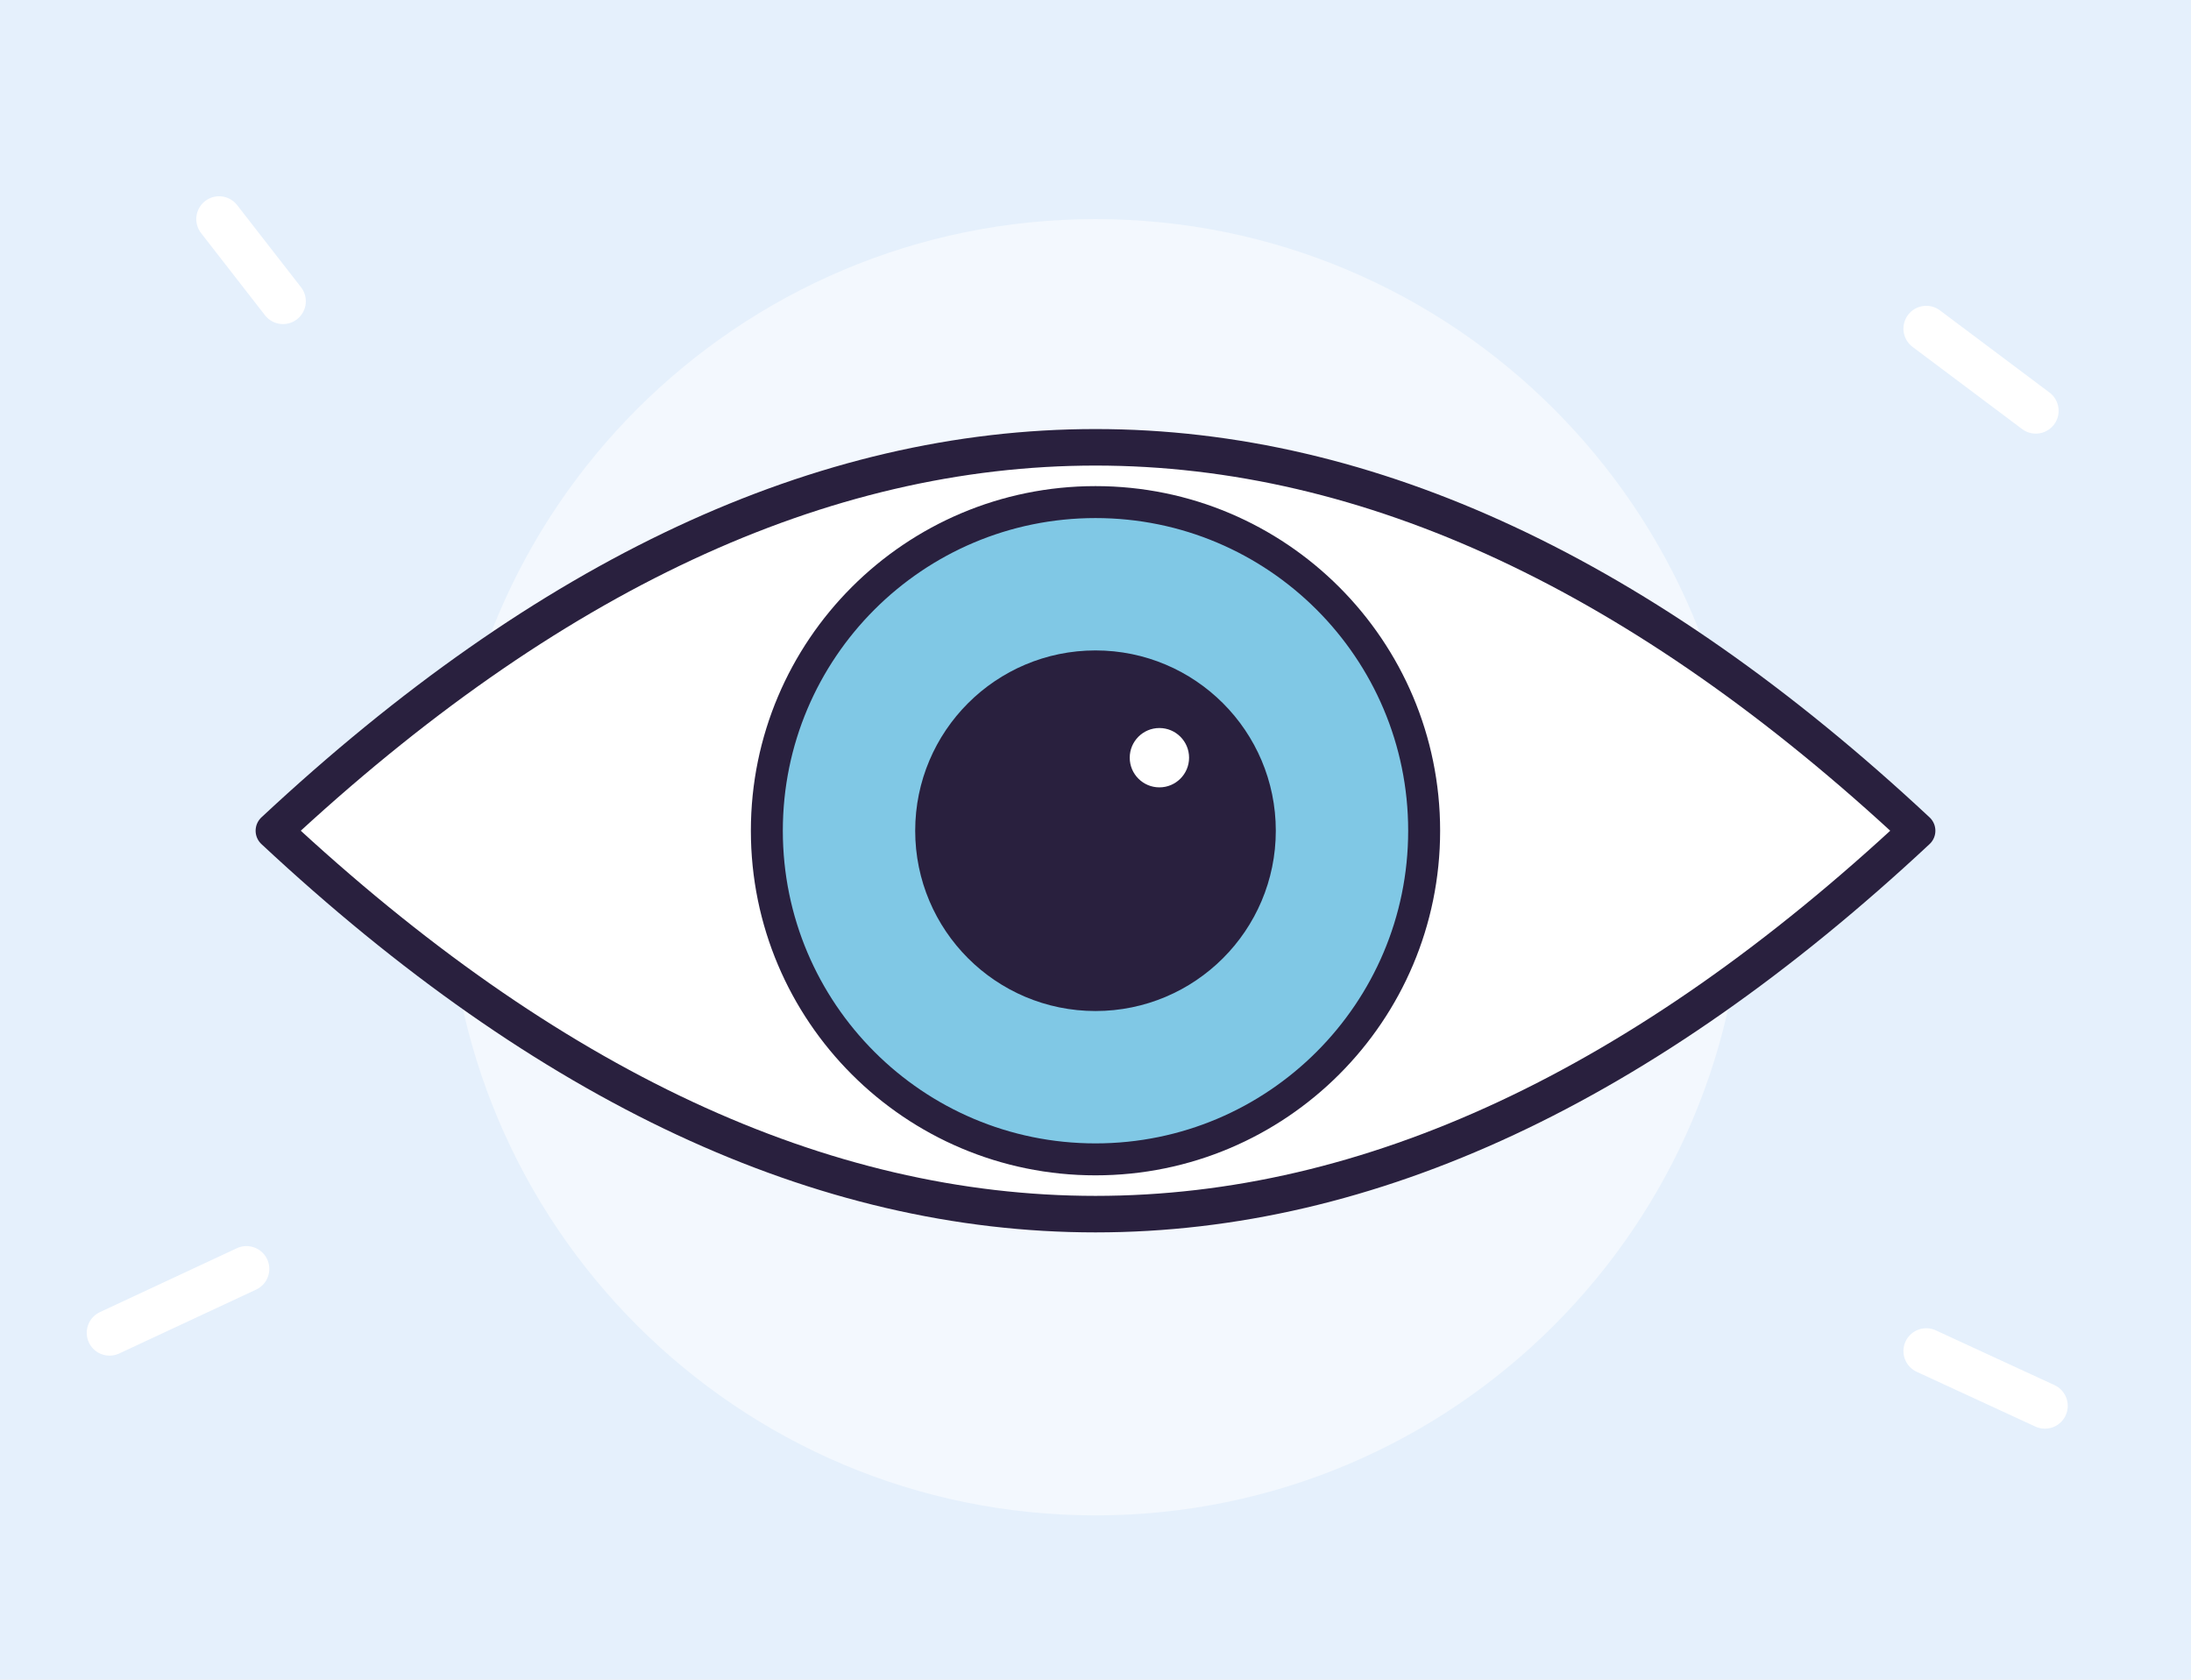
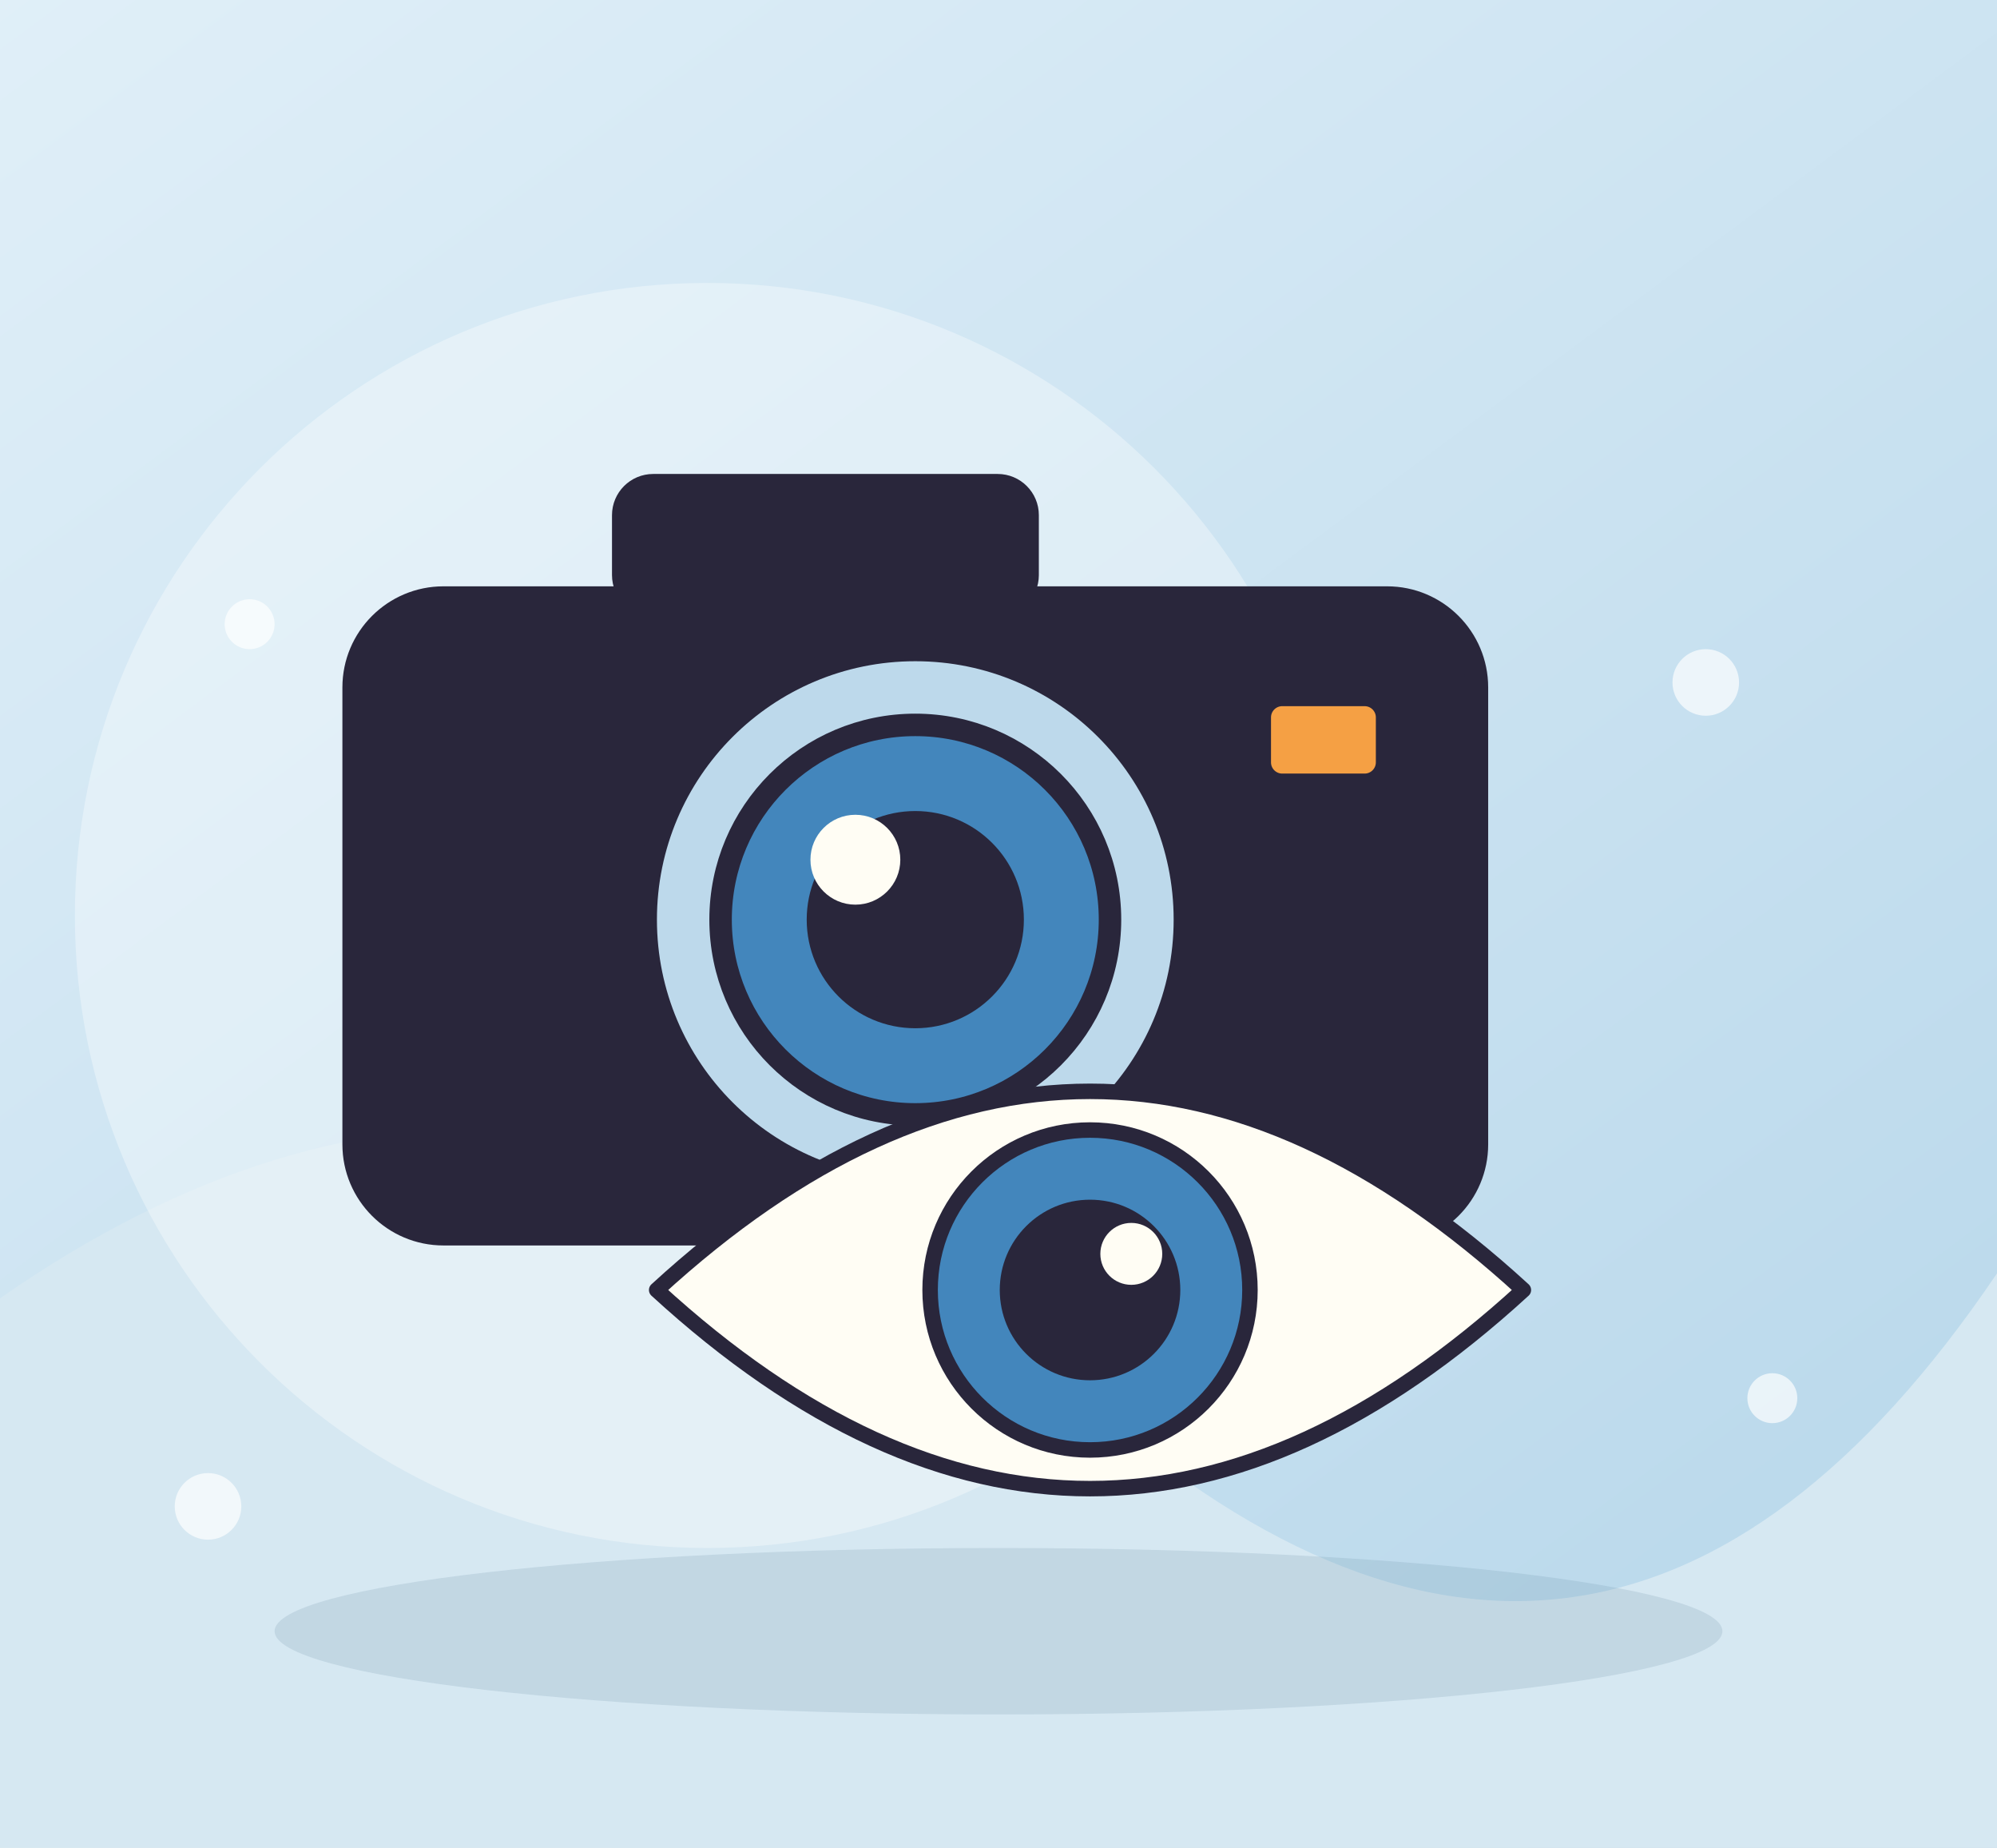
- <svg xmlns="http://www.w3.org/2000/svg" viewBox="0 0 240 184" role="img">
-   <rect width="240" height="184" fill="#e5f0fc" />
-   <circle cx="120" cy="95" r="71" fill="#fff" opacity=".52" />
-   <path d="M12 146l15-7m184-103 12 9m-12 103 13 6M24 24l7 9" fill="none" stroke="#fff" stroke-width="5" stroke-linecap="round" />
-   <g stroke="#29203e" stroke-width="3.5" stroke-linecap="round" stroke-linejoin="round">
-     <path d="M30 91q90-84 180 0-90 84-180 0z" fill="#ffffff" stroke="#29203e" stroke-width="4" stroke-linecap="round" stroke-linejoin="round" />
-     <circle cx="120" cy="91" r="36" fill="#80c8e5" />
-     <circle cx="120" cy="91" r="18" fill="#29203e" />
-     <circle cx="127" cy="83" r="5" fill="#ffffff" />
+ <svg xmlns="http://www.w3.org/2000/svg" viewBox="0 0 240 222" role="img">
+   <defs>
+     <linearGradient id="bg" x2=".8" y2="1">
+       <stop stop-color="#e0eff8" />
+       <stop offset="1" stop-color="#b9d8eb" />
+     </linearGradient>
+   </defs>
+   <rect width="240" height="222" fill="url(#bg)" />
+   <path d="M0 156Q66 110 129 167T240 153V222H0Z" fill="#d6e8f2" />
+   <circle cx="85" cy="110" r="76" fill="#fff" opacity=".34" />
+   <g fill="#fff" opacity=".68">
+     <circle cx="30" cy="75" r="3" />
+     <circle cx="205" cy="82" r="4" />
+     <circle cx="213" cy="168" r="3" />
+     <circle cx="25" cy="181" r="4" />
+   </g>
+   <ellipse cx="120" cy="196" rx="87" ry="10" fill="#698da5" opacity=".19" />
+   <g transform="translate(120 119)" stroke-linejoin="round" stroke-linecap="round">
+     <g transform="translate(-10 -13) scale(.9)">
+       <rect x="-75" y="-38" width="150" height="85" rx="12" fill="#29263b" stroke="#29263b" stroke-width="3" />
+       <rect x="-39" y="-53" width="54" height="16" rx="4" fill="#29263b" stroke="#29263b" stroke-width="3" />
+       <circle cx="0" cy="5" r="36" fill="#bdd9eb" stroke="#29263b" stroke-width="3" />
+       <circle cx="0" cy="5" r="26" fill="#4386bc" stroke="#29263b" stroke-width="3" />
+       <circle cx="0" cy="5" r="13" fill="#29263b" stroke="#29263b" stroke-width="3" />
+       <circle cx="-8" cy="-3" r="6" fill="#fffdf4" stroke="none" stroke-width="3" />
+       <rect x="46" y="-25" width="17" height="12" rx="3" fill="#f5a044" stroke="#29263b" stroke-width="3" />
+     </g>
+     <g transform="translate(11 36) scale(.62)">
+       <path d="M-84 0q84-77 168 0-84 77-168 0z" fill="#fffdf4" stroke="#29263b" stroke-width="3" stroke-linecap="round" stroke-linejoin="round" />
+       <circle cx="0" cy="0" r="31" fill="#4386bc" stroke="#29263b" stroke-width="3" />
+       <circle cx="0" cy="0" r="16" fill="#29263b" stroke="#29263b" stroke-width="3" />
+       <circle cx="8" cy="-7" r="6" fill="#fffdf4" stroke="none" stroke-width="3" />
+     </g>
  </g>
</svg>
